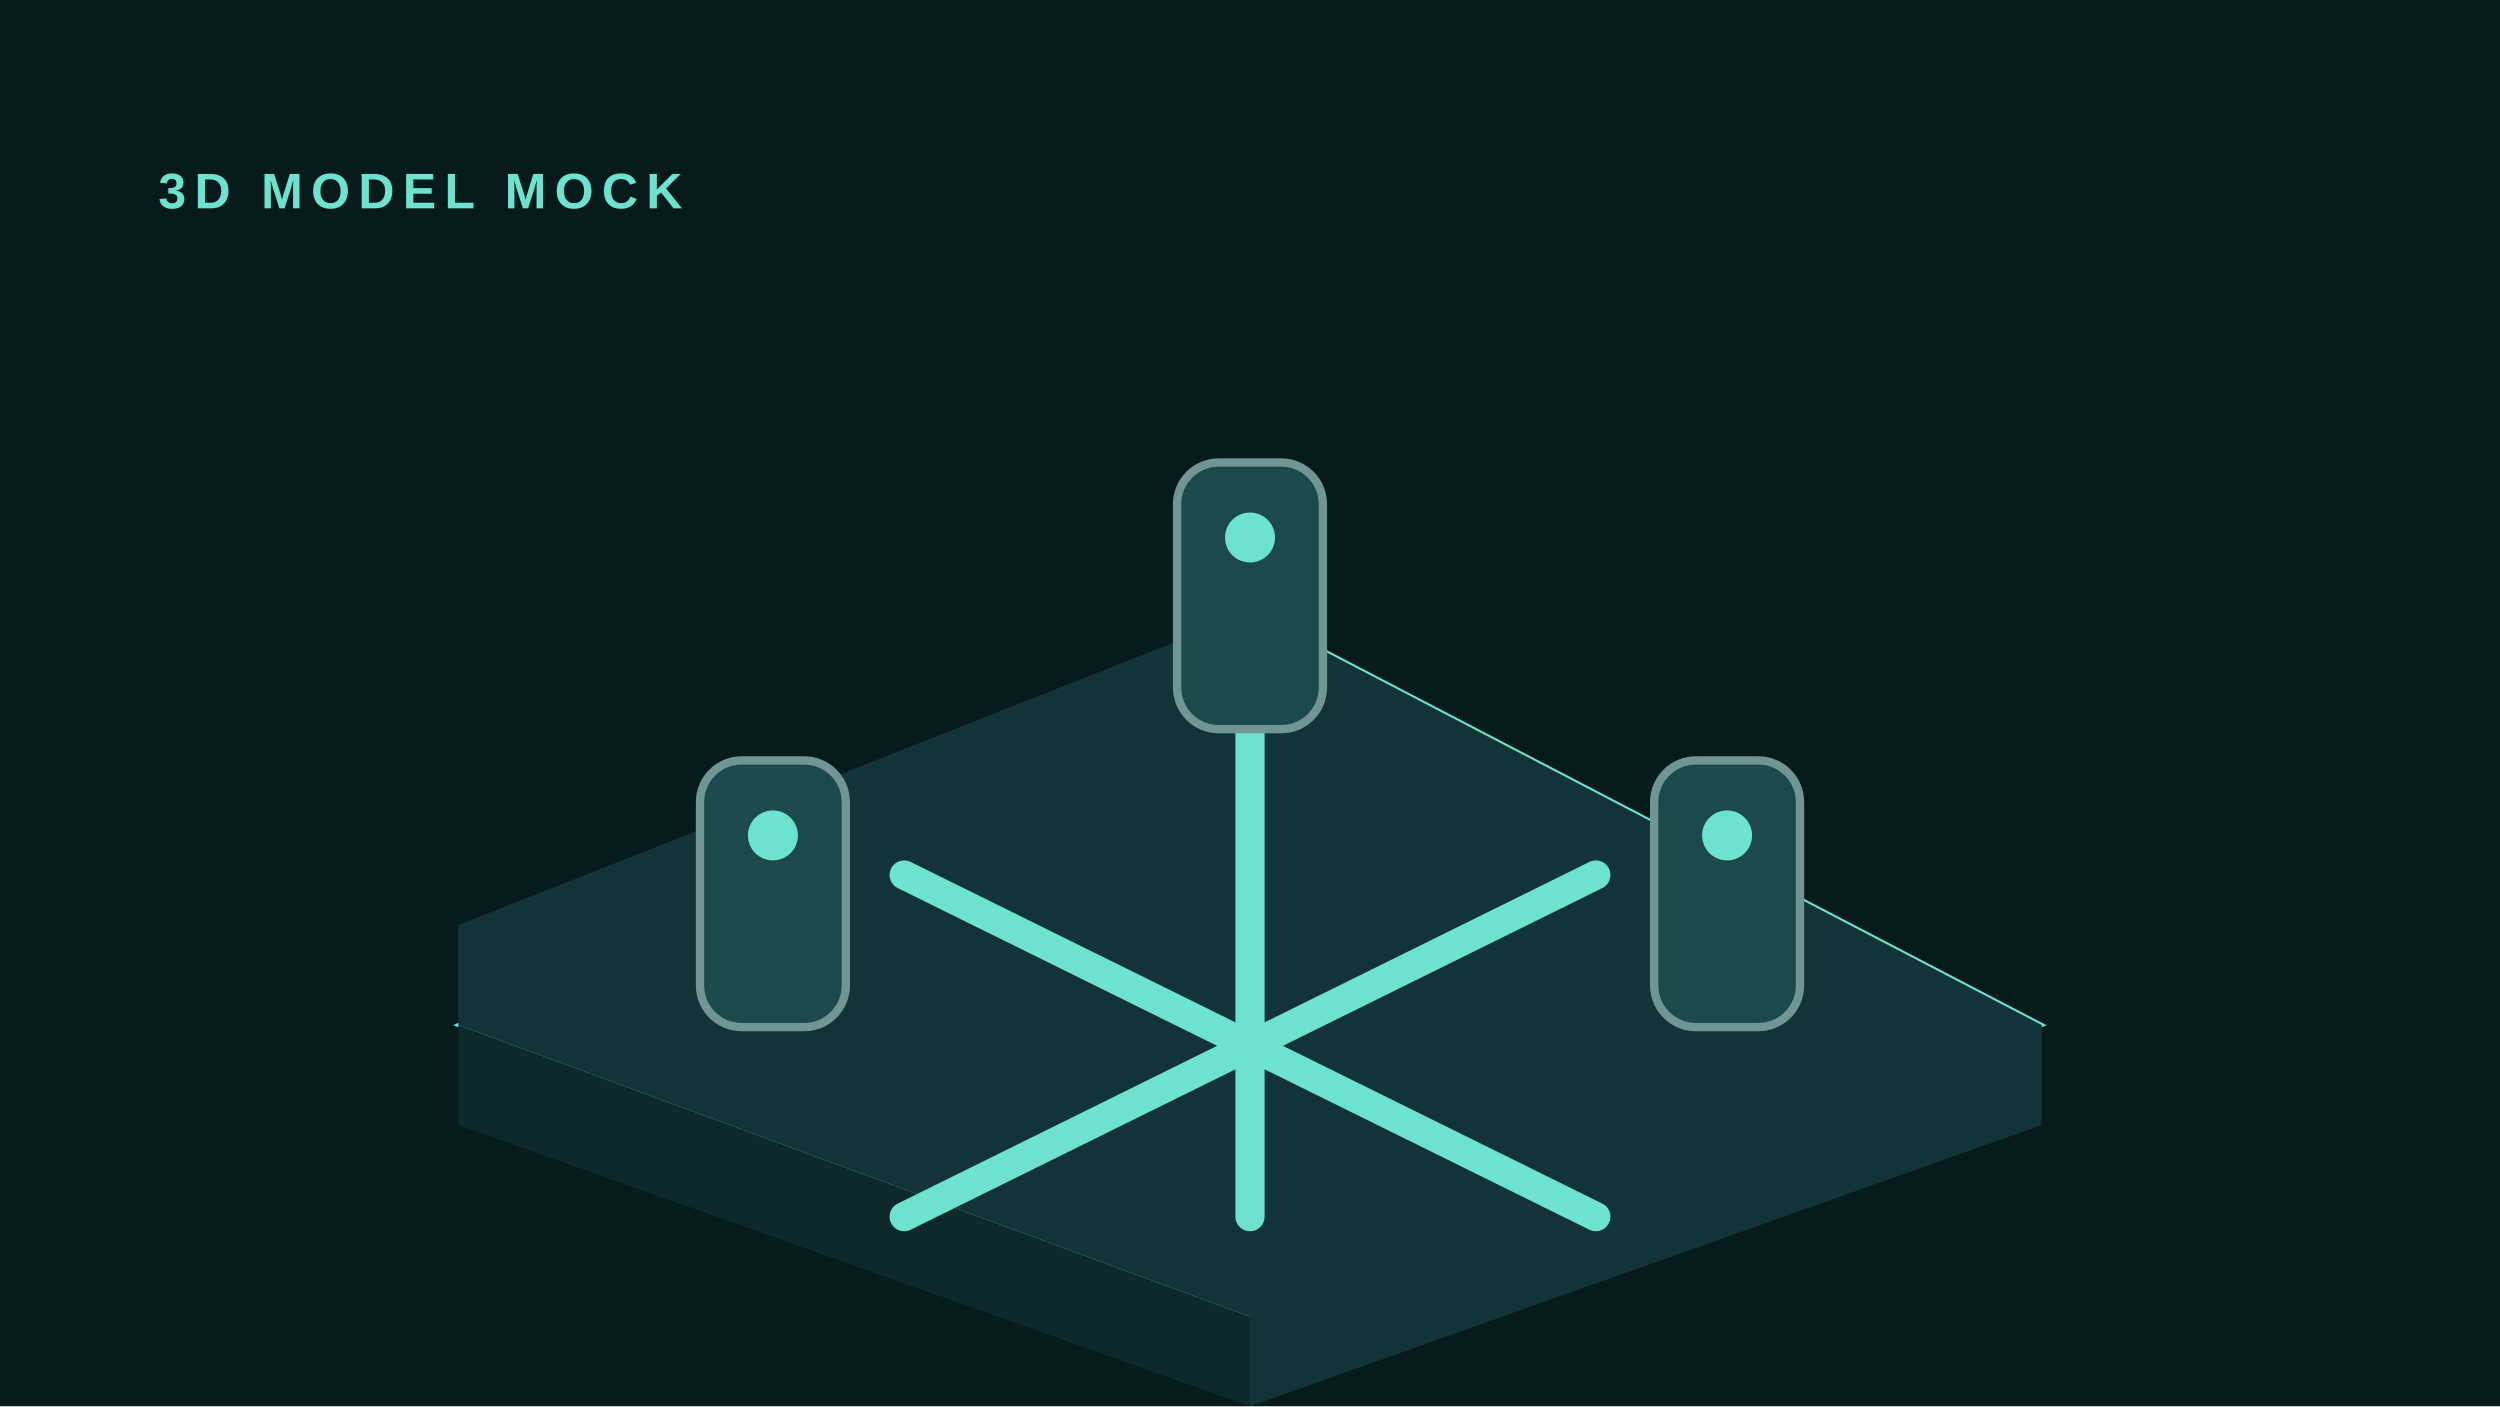
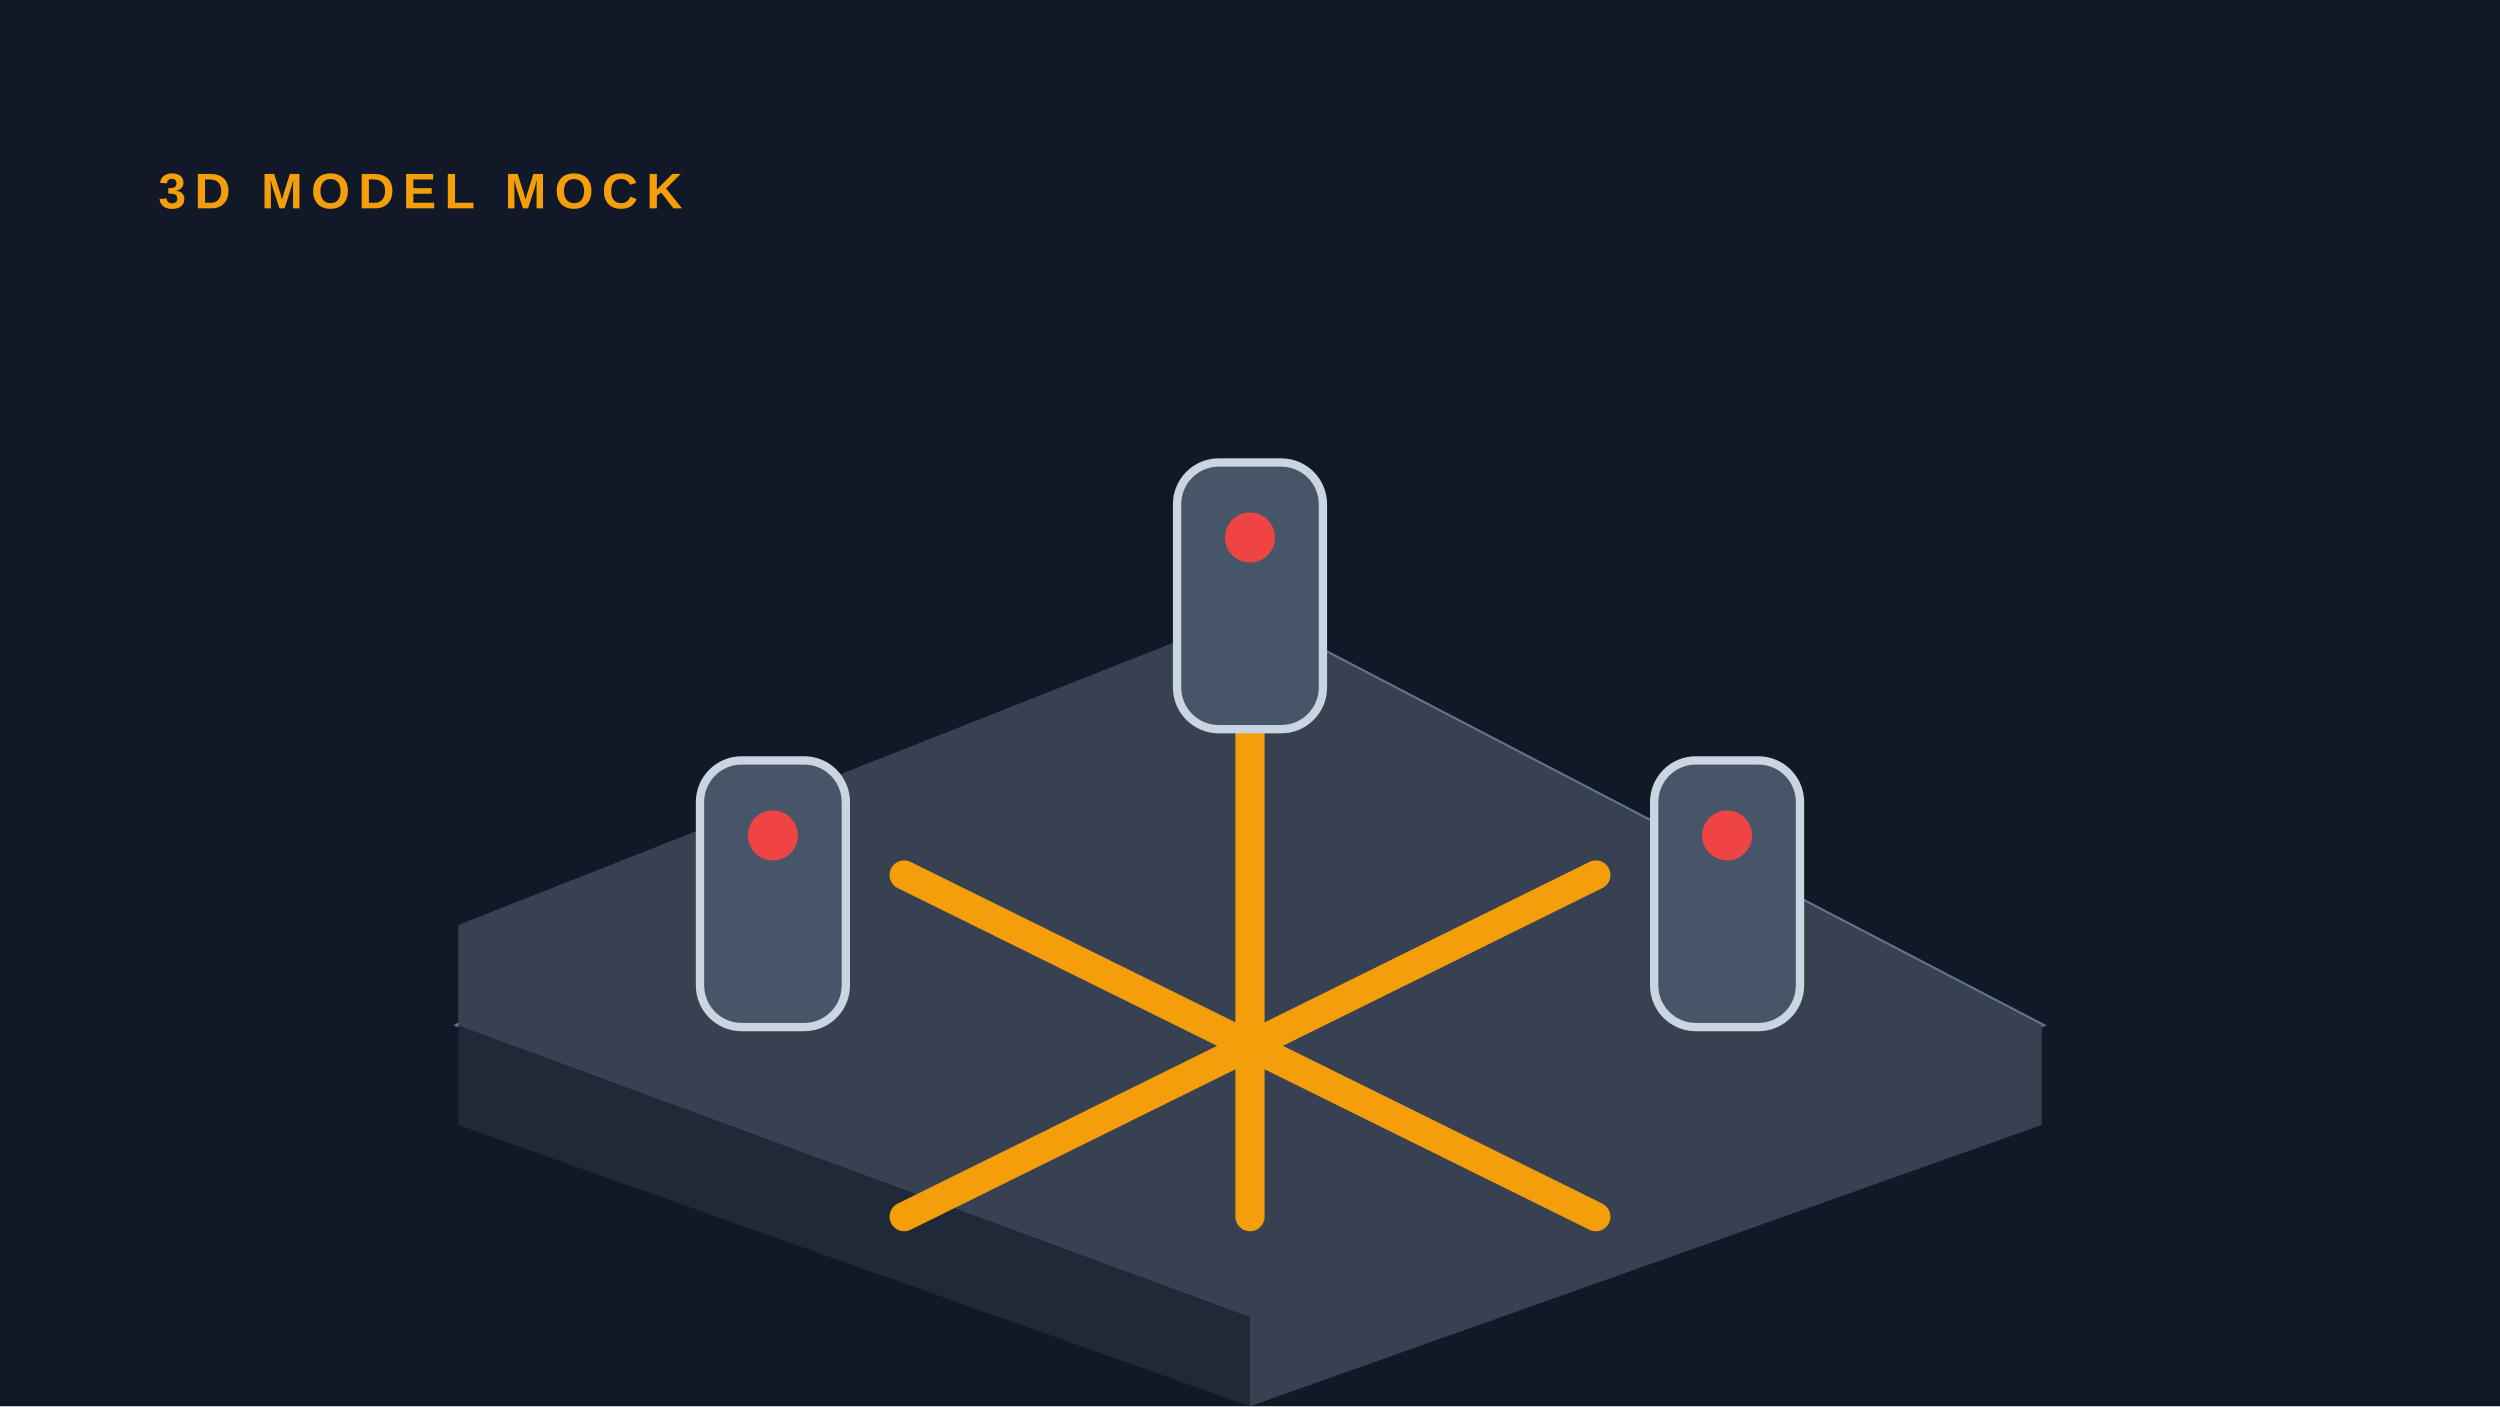
<svg xmlns="http://www.w3.org/2000/svg" width="1200" height="675" viewBox="0 0 1200 675" fill="none">
-   <rect width="1200" height="675" fill="#071b1d" />
-   <path d="M220 492 600 294l380 198-380 140-380-140Z" fill="#183f42" stroke="#6de2ce" stroke-width="2" />
-   <path d="m600 294 380 198v48L600 675v-43L220 492v-48l380-150Z" fill="#123438" />
-   <path d="m220 492 380 140v43L220 540v-48Z" fill="#0d292b" />
-   <g stroke="#6de2ce" stroke-width="14" stroke-linecap="round">
+   <rect width="1200" height="675" fill="#111827" />
+   <path d="M220 492 600 294l380 198-380 140-380-140Z" fill="#1f2937" stroke="#64748b" stroke-width="2" />
+   <path d="m600 294 380 198v48L600 675v-43L220 492v-48l380-150Z" fill="#374151" />
+   <path d="m220 492 380 140v43L220 540v-48Z" fill="#1f2937" />
+   <g stroke="#f59e0b" stroke-width="14" stroke-linecap="round">
    <path d="M600 336v248" />
    <path d="m434 420 332 164" />
    <path d="m766 420-332 164" />
  </g>
-   <g fill="#1c494b" stroke="#6f9694" stroke-width="4">
+   <g fill="#475569" stroke="#cbd5e1" stroke-width="4">
    <rect x="565" y="222" width="70" height="128" rx="20" />
    <rect x="336" y="365" width="70" height="128" rx="20" />
    <rect x="794" y="365" width="70" height="128" rx="20" />
  </g>
-   <g fill="#6de2ce">
+   <g fill="#ef4444">
    <circle cx="600" cy="258" r="12" />
    <circle cx="371" cy="401" r="12" />
    <circle cx="829" cy="401" r="12" />
  </g>
-   <text x="76" y="100" fill="#6de2ce" font-family="Arial, sans-serif" font-size="24" font-weight="700" letter-spacing="4">3D MODEL MOCK</text>
+   <text x="76" y="100" fill="#f59e0b" font-family="Arial, sans-serif" font-size="24" font-weight="700" letter-spacing="4">3D MODEL MOCK</text>
</svg>
